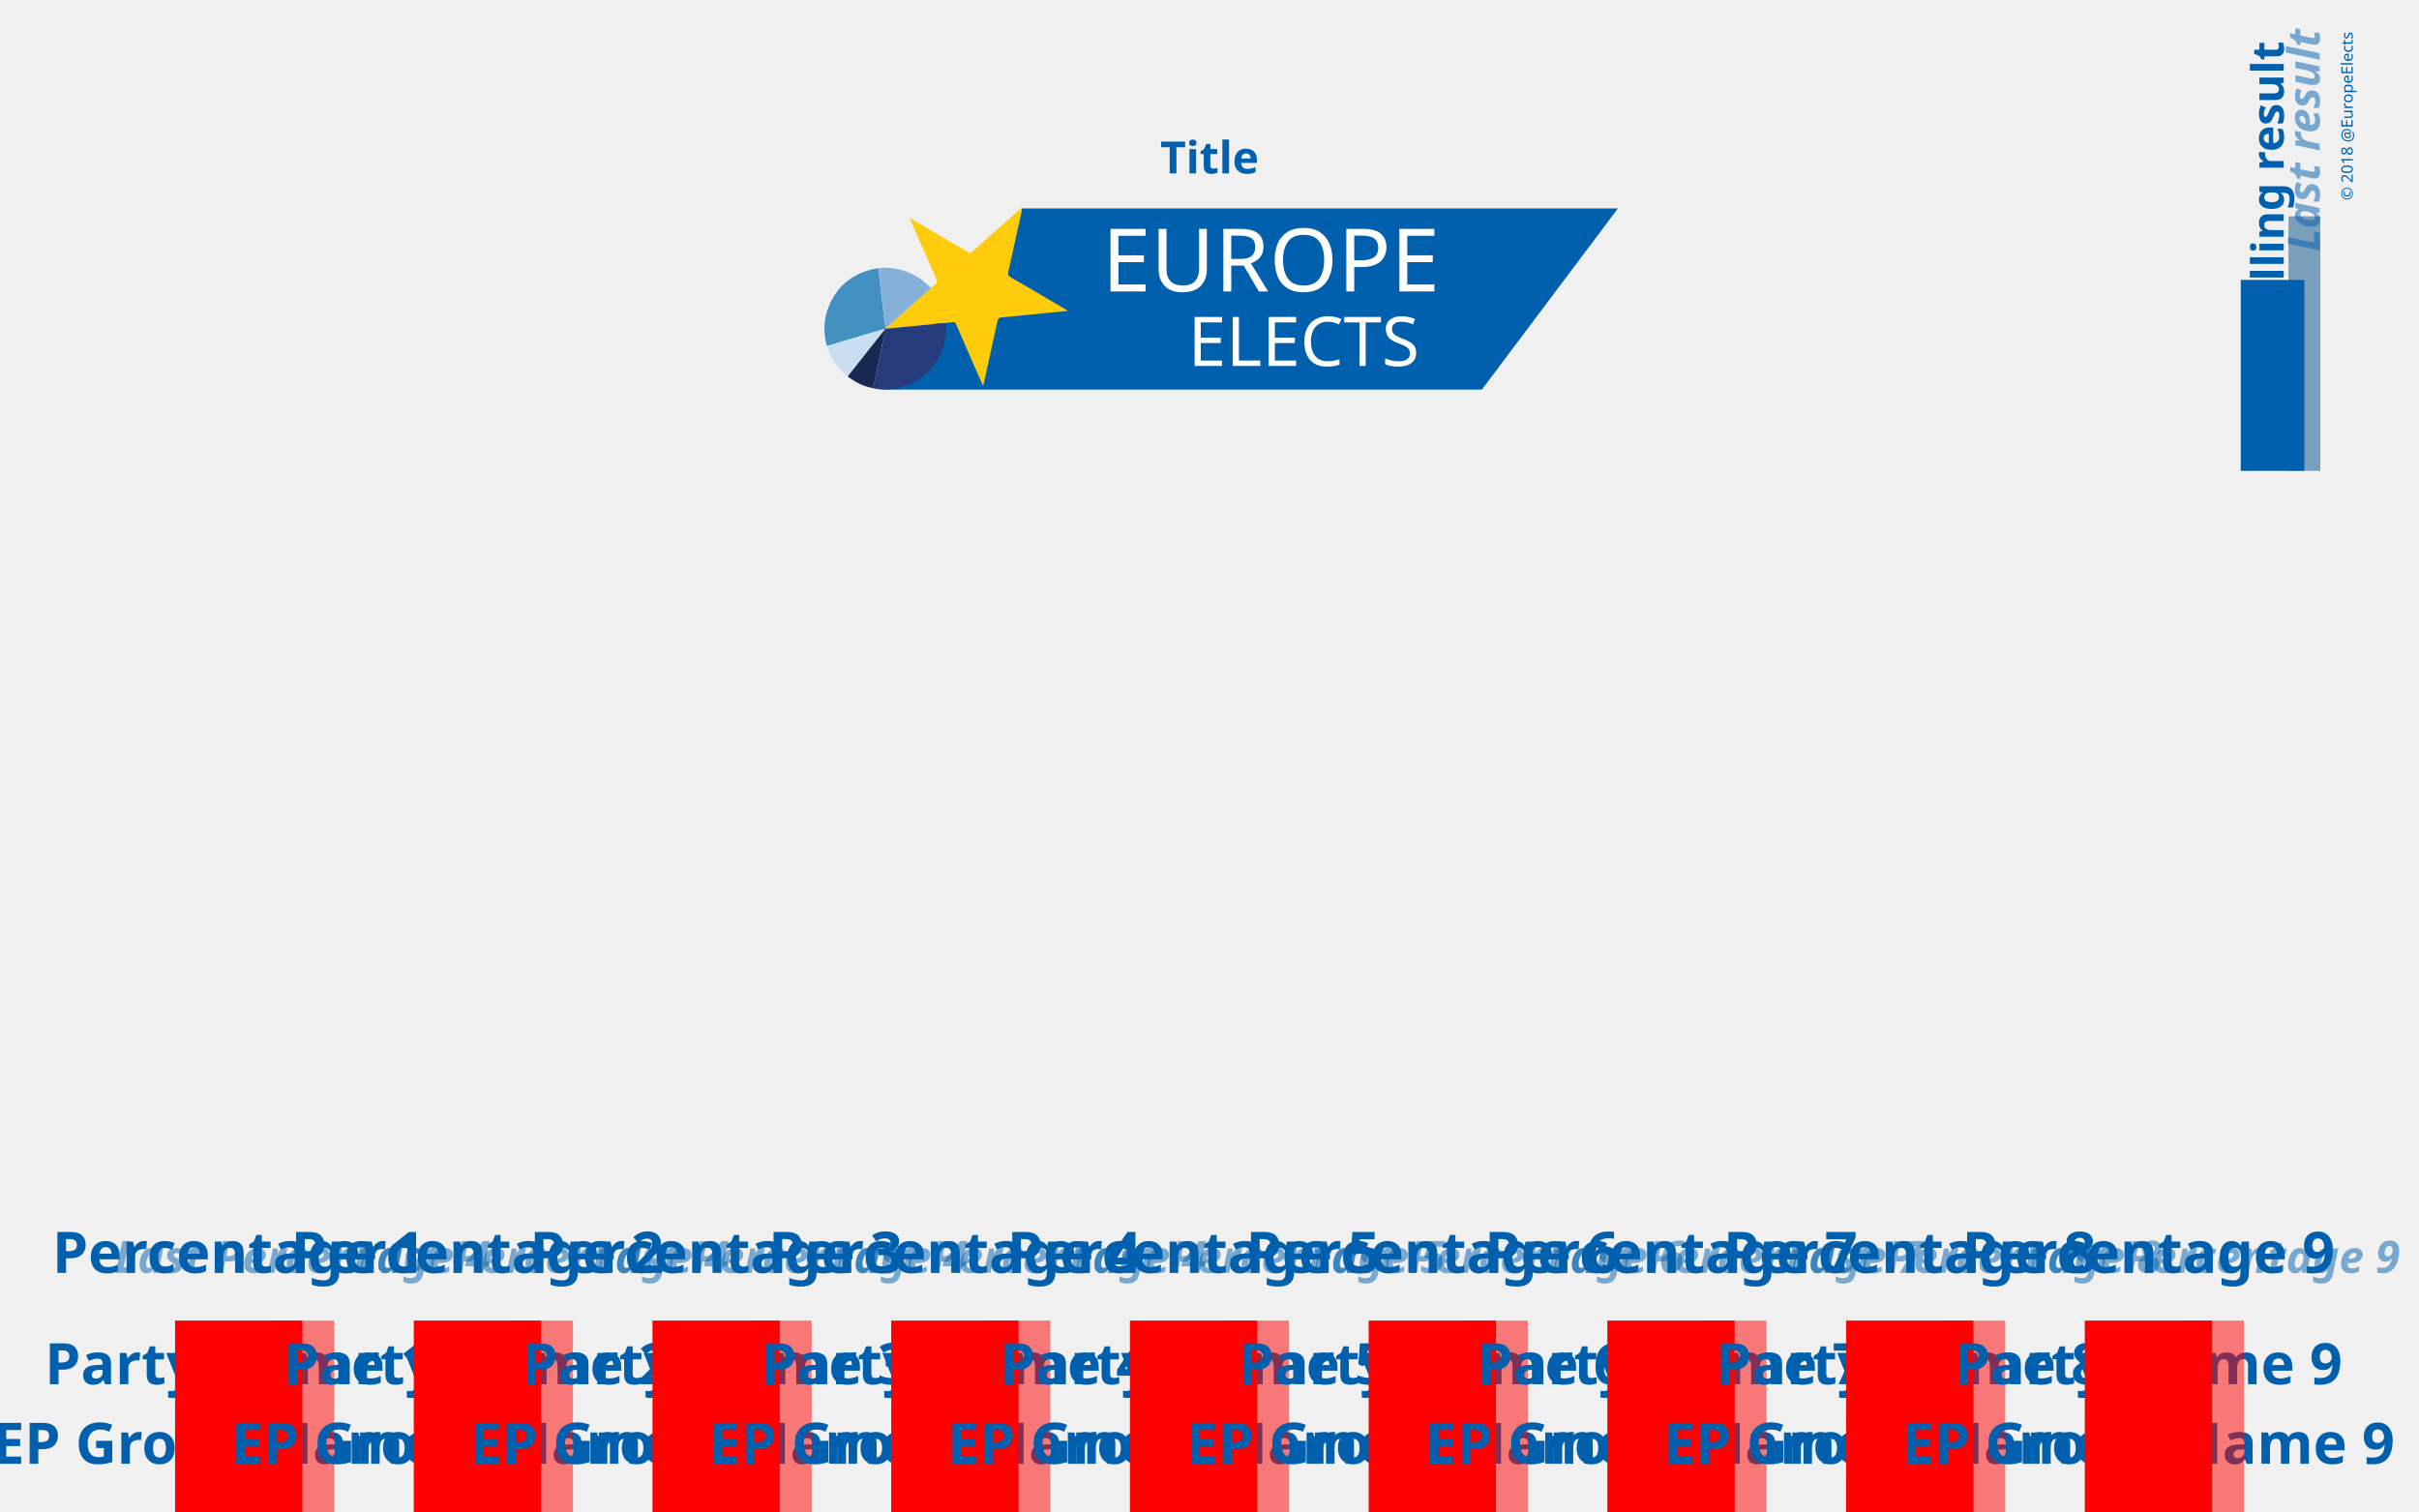
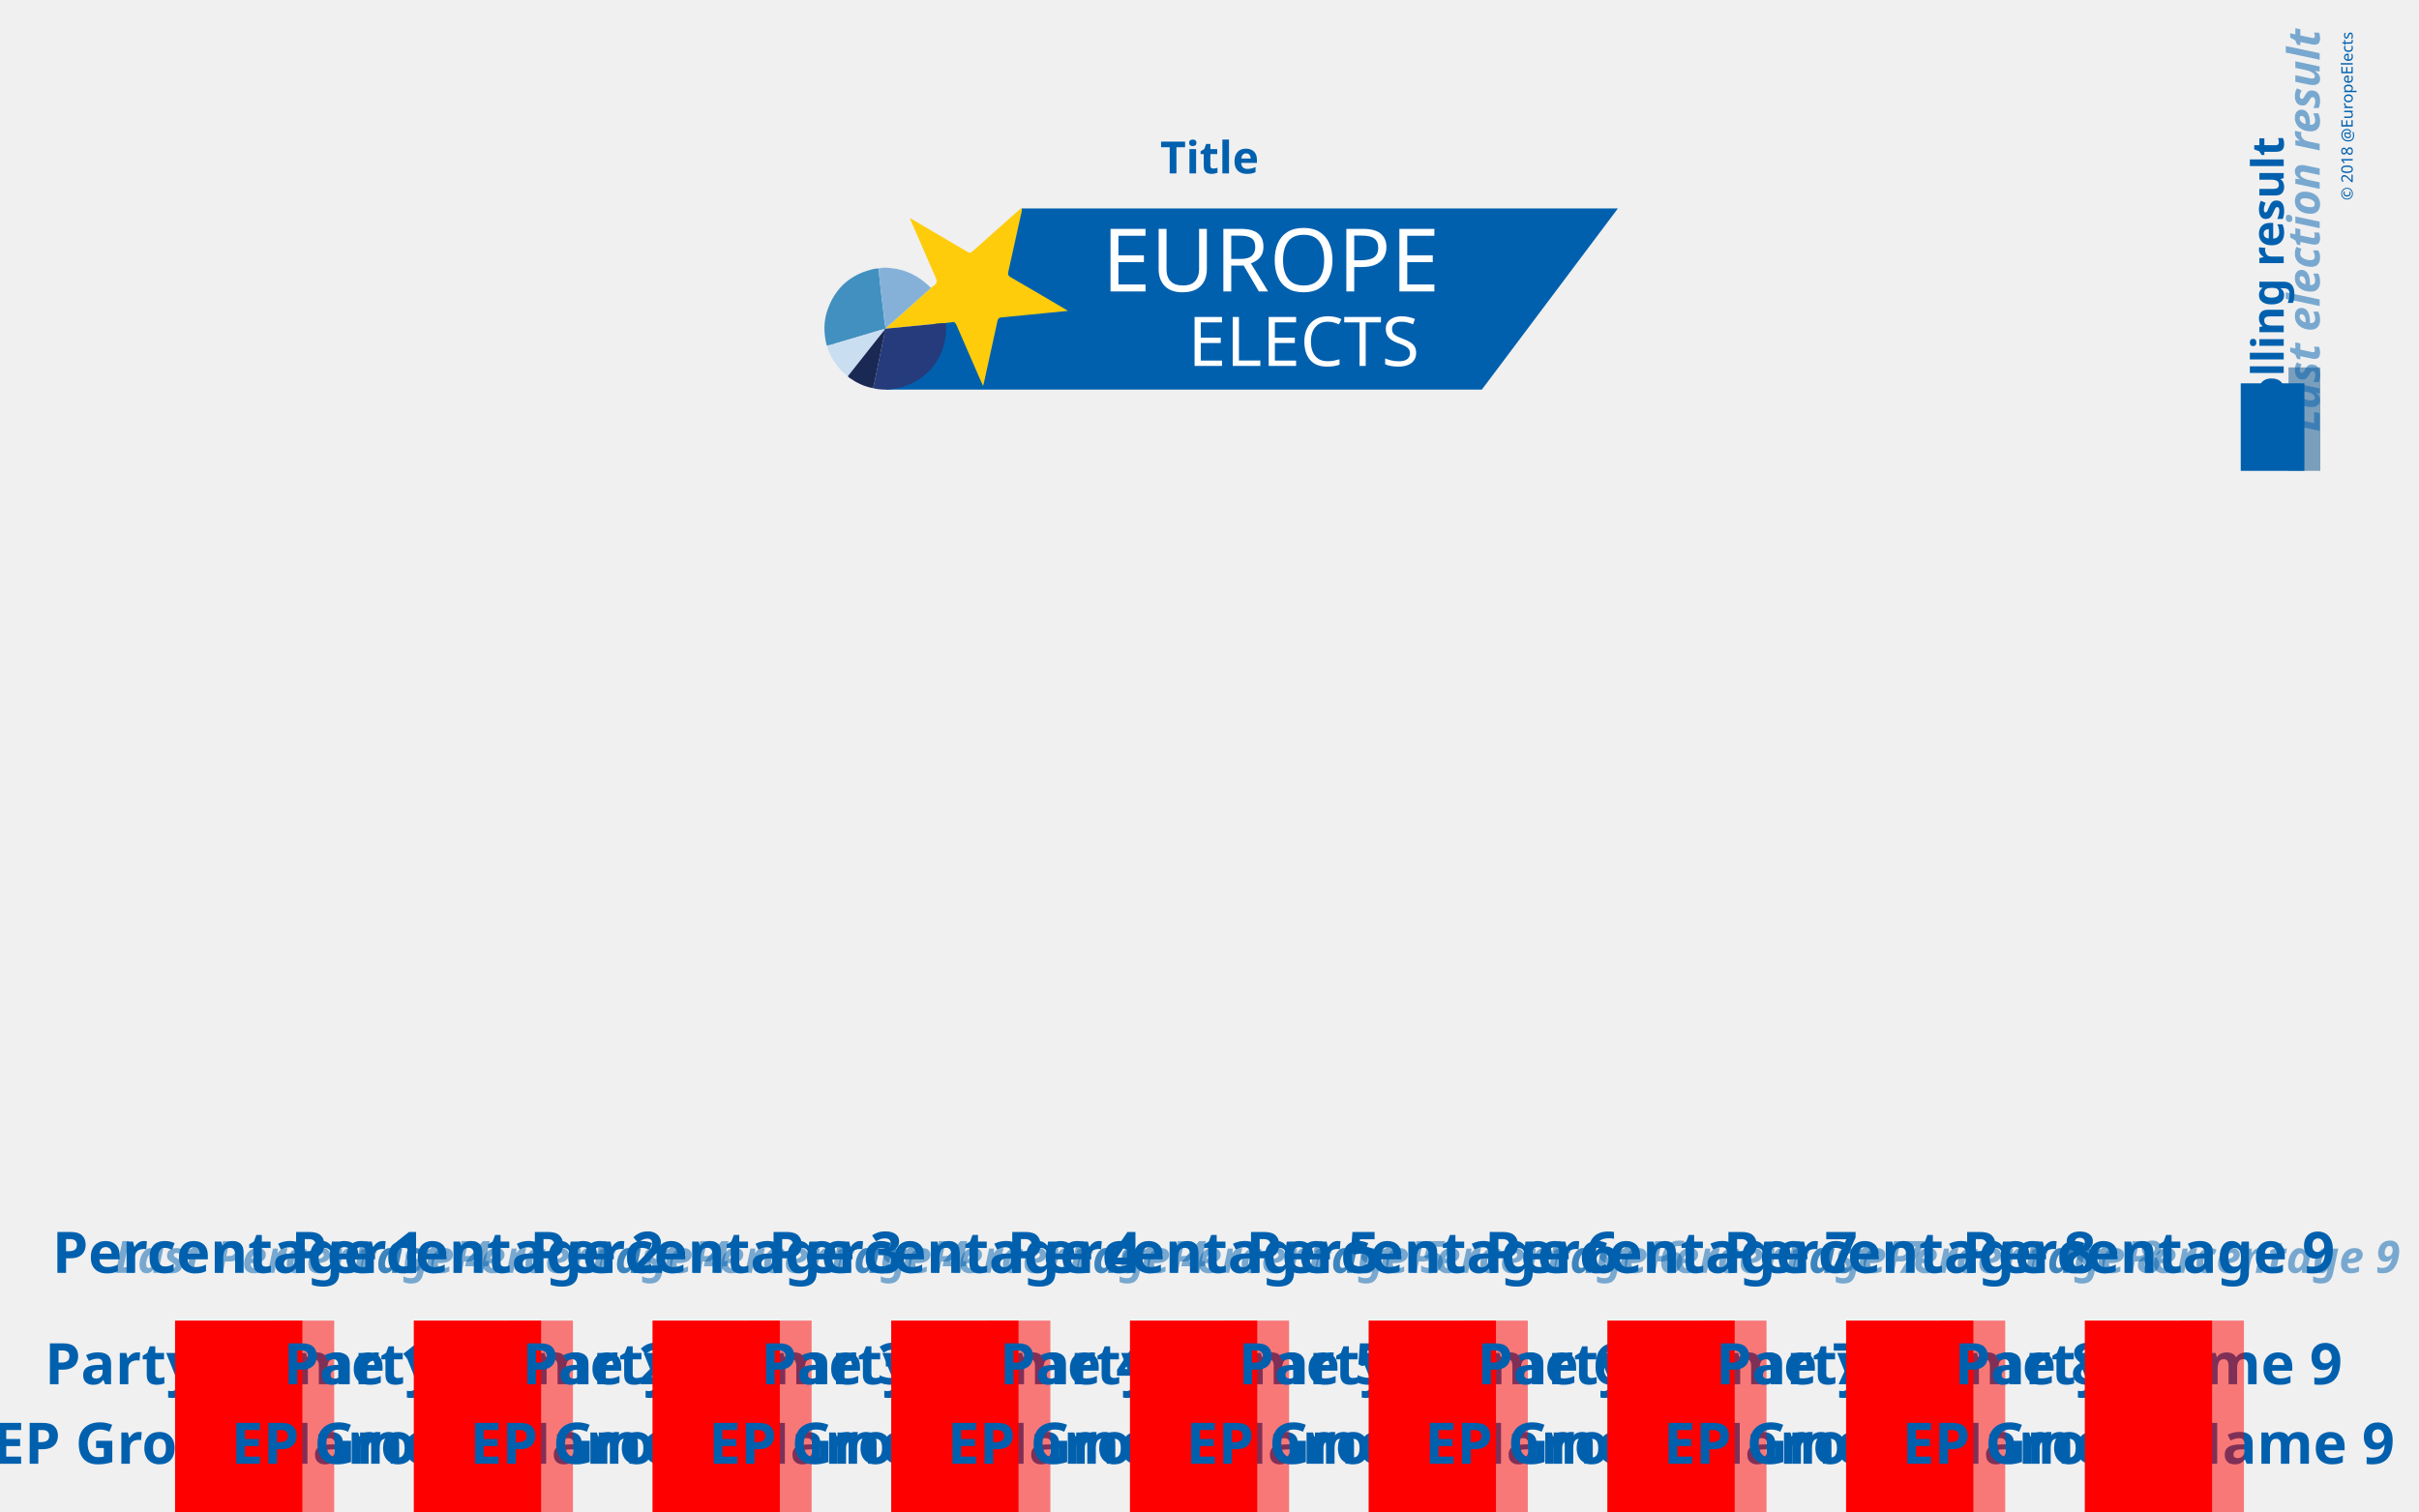
<svg xmlns="http://www.w3.org/2000/svg" height="950" width="1520" version="1.1" id="svg294">
  <defs id="defs70">
    <clipPath id="clipPath379" clipPathUnits="userSpaceOnUse">
      <path id="path377" d="M 0,300 H 600 V 0 H 0 Z" />
    </clipPath>
  </defs>
  <text font-size="46px" font-style="normal" font-weight="bold" text-align="center" x="760" y="61" id="text74" style="font-style:normal;font-weight:bold;font-size:46px;font-family:'Advent Pro';text-align:center;text-anchor:middle;fill:#0060ae" />
  <text font-size="28px" font-style="normal" font-weight="bold" text-align="center" x="760" y="109" id="title" style="font-style:normal;font-weight:bold;font-size:28px;font-family:'Advent Pro';text-align:center;text-anchor:middle;fill:#0060ae">Title</text>
  <text font-size="10px" font-style="normal" font-weight="normal" text-align="center" transform="rotate(-90)" x="-20" y="1478.356" id="text78" style="font-style:normal;font-weight:normal;font-size:10px;font-family:'Advent Pro';text-align:center;text-anchor:end;fill:#0060ae">© 2018 @EuropeElects</text>
  <g id="g368" transform="translate(-195,100)">
    <g id="layer1" transform="matrix(2.494488,0,0,2.494488,1052.84,-436.06)">
      <g id="g369" transform="matrix(0.3527778,0,0,-0.3527778,29.38088,232.8894)">
        <path d="m 0,0 h -425.677 l 97.138,129.395 H 97.138 Z" style="fill:#0060ae;fill-opacity:1;fill-rule:nonzero;stroke:none" id="path371" />
      </g>
      <g transform="matrix(0.3527778,0,0,-0.3527778,-142.1191,262.9821)" id="g373">
        <g id="g375" clip-path="url(#clipPath379)">
          <g id="g381" transform="translate(92.7598,157.9404)">
            <path d="m 0,0 c 4.968,3.662 4.997,3.674 2.582,9.229 -5.319,12.234 -10.673,24.454 -16.01,36.68 -0.481,1.1 -0.945,2.209 -1.683,3.938 1.26,-0.671 2.004,-1.033 2.715,-1.449 12.847,-7.534 25.707,-15.049 38.515,-22.65 1.445,-0.857 2.283,-0.771 3.539,0.355 10.98,9.838 22.03,19.598 33.073,29.365 0.575,0.508 1,1.311 1.974,1.289 0.521,-0.882 0.18,-1.742 -0.007,-2.587 C 61.565,39.956 58.447,25.739 55.258,11.537 54.849,9.715 55.118,8.678 56.9,7.65 69.732,0.25 82.483,-7.291 95.257,-14.791 c 0.682,-0.401 1.347,-0.834 2.596,-1.612 -5.581,-0.55 -10.544,-1.038 -15.509,-1.528 -10.69,-1.056 -21.374,-2.158 -32.073,-3.126 -1.811,-0.164 -2.396,-0.901 -2.758,-2.587 -3.109,-14.47 -6.316,-28.919 -9.498,-43.374 -0.184,-0.835 -0.416,-1.659 -0.768,-3.049 -1.196,2.702 -2.182,4.901 -3.145,7.109 -5.272,12.077 -10.569,24.144 -15.776,36.249 -0.777,1.808 -1.596,2.859 -3.742,2.133 -1.22,-0.413 -2.607,0.035 -3.845,-0.505 -1.771,-0.121 -3.547,-0.199 -5.313,-0.369 -12.574,-1.21 -25.148,-2.438 -37.721,-3.66 -0.015,0.121 -0.025,0.243 -0.031,0.365 2.26,1.965 4.541,3.905 6.775,5.898 C -17.025,-15.241 -8.516,-7.617 0,0" style="fill:#fecc0b;fill-opacity:1;fill-rule:nonzero;stroke:none" id="path383" />
          </g>
          <g id="g385" transform="translate(60.4648,128.8301)">
            <path d="m 0,0 c 12.573,1.222 25.146,2.451 37.721,3.66 1.766,0.17 3.542,0.249 5.313,0.369 1.709,-23.318 -13.172,-42.651 -36.176,-46.875 -5.408,-0.993 -10.849,-0.942 -16.226,0.422 0.474,0.671 0.774,1.402 0.941,2.217 2.062,10.063 4.213,20.109 6.172,30.192 0.576,2.963 1.718,5.872 1.338,8.988 l -0.114,0.463 -0.048,-0.023 c 0.377,-0.043 0.504,0.226 0.626,0.501 l 0.24,-0.03 z" style="fill:#253b7b;fill-opacity:1;fill-rule:nonzero;stroke:none" id="path387" />
          </g>
          <g id="g389" transform="translate(60.4648,128.8301)">
            <path d="m 0,0 -0.213,-0.116 c 0,0 -0.24,0.03 -0.24,0.031 -0.208,-0.167 -0.417,-0.335 -0.626,-0.502 l 0.048,0.023 c -0.839,0.198 -1.595,-0.138 -2.368,-0.368 -10.568,-3.132 -21.124,-6.301 -31.71,-9.366 -2.305,-0.668 -4.521,-1.867 -7.051,-1.56 -2.09,8.395 -2.307,16.794 0.532,25.039 5.662,16.446 17.22,26.232 34.195,29.701 0.783,0.16 1.621,0.051 2.432,0.067 0.217,-2.659 0.364,-5.327 0.663,-7.978 C -3.443,27.02 -2.56,19.066 -1.528,11.133 -1.062,7.541 -1.033,3.883 -0.031,0.366 -0.025,0.243 -0.015,0.122 0,0" style="fill:#4290c0;fill-opacity:1;fill-rule:nonzero;stroke:none" id="path391" />
          </g>
          <g id="g393" transform="translate(60.4336,129.1958)">
            <path d="m 0,0 c -1.002,3.518 -1.03,7.175 -1.497,10.767 -1.031,7.934 -1.915,15.887 -2.81,23.838 -0.298,2.651 -0.446,5.319 -0.663,7.978 3.015,0.994 6.097,0.591 9.133,0.285 C 15.327,41.742 24.53,36.628 32.327,28.746 23.811,21.127 15.301,13.504 6.775,5.897 4.541,3.904 2.26,1.964 0,0" style="fill:#85b1d9;fill-opacity:1;fill-rule:nonzero;stroke:none" id="path395" />
          </g>
          <g id="g397" transform="translate(18.3047,116.9722)">
            <path d="m 0,0 c 2.53,-0.307 4.746,0.892 7.051,1.56 10.586,3.065 21.142,6.233 31.71,9.366 0.773,0.23 1.529,0.566 2.368,0.367 0.038,-0.154 0.076,-0.308 0.114,-0.463 -1.68,-2.088 -3.372,-4.165 -5.035,-6.266 -7.005,-8.848 -14,-17.704 -20.999,-26.558 -3.738,2.253 -6.441,5.547 -8.918,9.029 C 3.474,-9.006 1.411,-4.655 0,0" style="fill:#c9def0;fill-opacity:1;fill-rule:nonzero;stroke:none" id="path399" />
          </g>
          <g id="g401" transform="translate(33.5137,94.9785)">
            <path d="m 0,0 c 6.999,8.854 13.994,17.709 20.999,26.558 1.663,2.101 3.355,4.177 5.035,6.266 C 26.414,29.708 25.272,26.8 24.696,23.836 22.737,13.753 20.586,3.708 18.524,-6.355 18.357,-7.17 18.058,-7.902 17.583,-8.572 11.512,-7.417 6.093,-4.784 1.073,-1.256 0.619,-0.937 0.118,-0.622 0,0" style="fill:#1a2854;fill-opacity:1;fill-rule:nonzero;stroke:none" id="path403" />
          </g>
          <g id="g405" transform="translate(59.3857,128.2432)">
            <path d="M 0,0 C 0.209,0.167 0.418,0.334 0.626,0.501 0.504,0.226 0.377,-0.043 0,0" style="fill:#c9def0;fill-opacity:1;fill-rule:nonzero;stroke:none" id="path407" />
          </g>
        </g>
      </g>
      <text y="208.148" x="-66.294" style="font-variant:normal;font-weight:500;font-stretch:normal;font-size:22.083px;font-family:'Advent Pro';-inkscape-font-specification:AdventPro-Medium;writing-mode:lr-tb;fill:#ffffff;fill-opacity:1;fill-rule:nonzero;stroke:none;stroke-width:0.353" id="text411">
        <tspan style="stroke-width:0.353" x="-66.294 -56.025 -43.526 -31.866 -19.986 -7.906" y="208.148" id="tspan409">EUROPE</tspan>
      </text>
      <text y="226.924" x="-44.651" style="font-variant:normal;font-weight:300;font-stretch:normal;font-size:17.282px;font-family:'Advent Pro';-inkscape-font-specification:AdventPro-Light;writing-mode:lr-tb;fill:#ffffff;fill-opacity:1;fill-rule:nonzero;stroke:none;stroke-width:0.353" id="text415">
        <tspan style="stroke-width:0.353" x="-44.651 -36.615 -29.011 -20.974 -13.474 -6.526" y="226.924" id="tspan413">ELECTS</tspan>
      </text>
    </g>
  </g>
  <g transform="translate(550,-470)" id="g338">
-     <rect height="20" width="160" x="-765.928" y="887.991" id="rect80-2" style="opacity:0.5;fill:#044e8a;stroke-width:5" transform="rotate(-90)" />
-     <rect height="40" width="120" x="-765.928" y="857.991" id="rect86-9" style="fill:#0060ae" transform="rotate(-90)" />
-     <text font-size="28px" font-style="normal" font-weight="bold" text-align="center" x="-495.878" y="884.991" id="text88-3" style="font-style:normal;font-weight:bold;font-size:28px;font-family:'Advent Pro';text-align:center;text-anchor:end;fill:#0060ae" transform="rotate(-90)">Polling result</text>
-     <text font-size="28px" font-style="italic" font-weight="bold" text-align="center" x="-488.253" y="907.581" id="text92-0" style="font-style:italic;font-weight:bold;font-size:28px;font-family:'Advent Pro';text-align:center;text-anchor:end;opacity:0.5;fill:#0060ae" transform="rotate(-90)">Last result</text>
+     <rect height="20" width="65" x="-765.928" y="887.991" id="rect80-2" style="opacity:0.5;fill:#044e8a;stroke-width:5" transform="rotate(-90)" />
+     <rect height="40" width="55" x="-765.928" y="857.991" id="rect86-9" style="fill:#0060ae" transform="rotate(-90)" />
+     <text font-size="28px" font-style="normal" font-weight="bold" text-align="center" x="-555.878" y="884.991" id="text88-3" style="font-style:normal;font-weight:bold;font-size:28px;font-family:'Advent Pro';text-align:center;text-anchor:end;fill:#0060ae" transform="rotate(-90)">Polling result</text>
+     <text font-size="28px" font-style="italic" font-weight="bold" text-align="center" x="-488.253" y="907.581" id="text92-0" style="font-style:italic;font-weight:bold;font-size:28px;font-family:'Advent Pro';text-align:center;text-anchor:end;opacity:0.5;fill:#0060ae" transform="rotate(-90)">Last election result</text>
  </g>
  <text style="font-style:normal;font-weight:bold;font-size:36px;font-family:'Advent Pro';text-align:center;text-anchor:middle;fill:#0060ae" id="party-name-1" y="870" x="150" text-align="center" font-weight="bold" font-style="normal" font-size="36px">Party Name 1</text>
  <text style="font-style:normal;font-weight:bold;font-size:36px;font-family:'Advent Pro';text-align:center;text-anchor:middle;fill:#0060ae" id="ep-group-name-1" y="920" x="150" text-align="center" font-weight="bold" font-style="normal" font-size="36px">EP Group Name 1</text>
  <rect id="party-bar-1" y="830" x="110" width="80" height="498" fill="#ff0000" />
  <rect id="party-bar-last-1" y="830" x="170" width="40" height="498" fill="#ff0000" style="opacity:0.5" />
  <text style="font-style:normal;font-weight:bold;font-size:36px;font-family:'Advent Pro';text-align:center;text-anchor:middle;fill:#0060ae" id="percentage-1" y="800" x="150" text-align="center" font-weight="bold" font-style="normal" font-size="36px">Percentage 1</text>
  <text style="font-style:italic;font-weight:bold;font-size:28px;font-family:'Advent Pro';text-align:center;text-anchor:middle;fill:#0060ae;opacity:0.5" id="percentage-last-1" y="800" x="190" text-align="center" font-weight="bold" font-style="normal" font-size="36px">Last Percentage 4</text>
  <text style="font-style:normal;font-weight:bold;font-size:36px;font-family:'Advent Pro';text-align:center;text-anchor:middle;fill:#0060ae" id="party-name-2" y="870" x="300" text-align="center" font-weight="bold" font-style="normal" font-size="36px">Party Name 2</text>
  <text style="font-style:normal;font-weight:bold;font-size:36px;font-family:'Advent Pro';text-align:center;text-anchor:middle;fill:#0060ae" id="ep-group-name-2" y="920" x="300" text-align="center" font-weight="bold" font-style="normal" font-size="36px">EP Group Name 2</text>
  <rect id="party-bar-2" y="830" x="260" width="80" height="498" fill="#ff0000" />
  <rect id="party-bar-last-2" y="830" x="320" width="40" height="498" fill="#ff0000" style="opacity:0.5" />
  <text style="font-style:normal;font-weight:bold;font-size:36px;font-family:'Advent Pro';text-align:center;text-anchor:middle;fill:#0060ae" id="percentage-2" y="800" x="300" text-align="center" font-weight="bold" font-style="normal" font-size="36px">Percentage 2</text>
  <text style="font-style:italic;font-weight:bold;font-size:28px;font-family:'Advent Pro';text-align:center;text-anchor:middle;fill:#0060ae;opacity:0.5" id="percentage-last-2" y="800" x="340" text-align="center" font-weight="bold" font-style="normal" font-size="36px">Last Percentage 4</text>
  <text style="font-style:normal;font-weight:bold;font-size:36px;font-family:'Advent Pro';text-align:center;text-anchor:middle;fill:#0060ae" id="party-name-3" y="870" x="450" text-align="center" font-weight="bold" font-style="normal" font-size="36px">Party Name 3</text>
  <text style="font-style:normal;font-weight:bold;font-size:36px;font-family:'Advent Pro';text-align:center;text-anchor:middle;fill:#0060ae" id="ep-group-name-3" y="920" x="450" text-align="center" font-weight="bold" font-style="normal" font-size="36px">EP Group Name 3</text>
  <rect id="party-bar-3" y="830" x="410" width="80" height="498" fill="#ff0000" />
  <rect id="party-bar-last-3" y="830" x="470" width="40" height="498" fill="#ff0000" style="opacity:0.5" />
  <text style="font-style:normal;font-weight:bold;font-size:36px;font-family:'Advent Pro';text-align:center;text-anchor:middle;fill:#0060ae" id="percentage-3" y="800" x="450" text-align="center" font-weight="bold" font-style="normal" font-size="36px">Percentage 3</text>
  <text style="font-style:italic;font-weight:bold;font-size:28px;font-family:'Advent Pro';text-align:center;text-anchor:middle;fill:#0060ae;opacity:0.5" id="percentage-last-3" y="800" x="490" text-align="center" font-weight="bold" font-style="normal" font-size="36px">Last Percentage 4</text>
  <text style="font-style:normal;font-weight:bold;font-size:36px;font-family:'Advent Pro';text-align:center;text-anchor:middle;fill:#0060ae" id="party-name-4" y="870" x="600" text-align="center" font-weight="bold" font-style="normal" font-size="36px">Party Name 4</text>
  <text style="font-style:normal;font-weight:bold;font-size:36px;font-family:'Advent Pro';text-align:center;text-anchor:middle;fill:#0060ae" id="ep-group-name-4" y="920" x="600" text-align="center" font-weight="bold" font-style="normal" font-size="36px">EP Group Name 4</text>
  <rect id="party-bar-4" y="830" x="560" width="80" height="498" fill="#ff0000" />
  <rect id="party-bar-last-4" y="830" x="620" width="40" height="498" fill="#ff0000" style="opacity:0.5" />
  <text style="font-style:normal;font-weight:bold;font-size:36px;font-family:'Advent Pro';text-align:center;text-anchor:middle;fill:#0060ae" id="percentage-4" y="800" x="600" text-align="center" font-weight="bold" font-style="normal" font-size="36px">Percentage 4</text>
  <text style="font-style:italic;font-weight:bold;font-size:28px;font-family:'Advent Pro';text-align:center;text-anchor:middle;fill:#0060ae;opacity:0.5" id="percentage-last-4" y="800" x="640" text-align="center" font-weight="bold" font-style="normal" font-size="36px">Last Percentage 4</text>
  <text style="font-style:normal;font-weight:bold;font-size:36px;font-family:'Advent Pro';text-align:center;text-anchor:middle;fill:#0060ae" id="party-name-5" y="870" x="750" text-align="center" font-weight="bold" font-style="normal" font-size="36px">Party Name 5</text>
  <text style="font-style:normal;font-weight:bold;font-size:36px;font-family:'Advent Pro';text-align:center;text-anchor:middle;fill:#0060ae" id="ep-group-name-5" y="920" x="750" text-align="center" font-weight="bold" font-style="normal" font-size="36px">EP Group Name 5</text>
  <rect id="party-bar-5" y="830" x="710" width="80" height="498" fill="#ff0000" />
  <rect id="party-bar-last-5" y="830" x="770" width="40" height="498" fill="#ff0000" style="opacity:0.5" />
  <text style="font-style:normal;font-weight:bold;font-size:36px;font-family:'Advent Pro';text-align:center;text-anchor:middle;fill:#0060ae" id="percentage-5" y="800" x="750" text-align="center" font-weight="bold" font-style="normal" font-size="36px">Percentage 5</text>
  <text style="font-style:italic;font-weight:bold;font-size:28px;font-family:'Advent Pro';text-align:center;text-anchor:middle;fill:#0060ae;opacity:0.5" id="percentage-last-5" y="800" x="790" text-align="center" font-weight="bold" font-style="normal" font-size="36px">Last Percentage 5</text>
  <text style="font-style:normal;font-weight:bold;font-size:36px;font-family:'Advent Pro';text-align:center;text-anchor:middle;fill:#0060ae" id="party-name-6" y="870" x="900" text-align="center" font-weight="bold" font-style="normal" font-size="36px">Party Name 6</text>
  <text style="font-style:normal;font-weight:bold;font-size:36px;font-family:'Advent Pro';text-align:center;text-anchor:middle;fill:#0060ae" id="ep-group-name-6" y="920" x="900" text-align="center" font-weight="bold" font-style="normal" font-size="36px">EP Group Name 6</text>
  <rect id="party-bar-6" y="830" x="860" width="80" height="498" fill="#ff0000" />
  <rect id="party-bar-last-6" y="830" x="920" width="40" height="498" fill="#ff0000" style="opacity:0.5" />
  <text style="font-style:normal;font-weight:bold;font-size:36px;font-family:'Advent Pro';text-align:center;text-anchor:middle;fill:#0060ae" id="percentage-6" y="800" x="900" text-align="center" font-weight="bold" font-style="normal" font-size="36px">Percentage 6</text>
  <text style="font-style:italic;font-weight:bold;font-size:28px;font-family:'Advent Pro';text-align:center;text-anchor:middle;fill:#0060ae;opacity:0.5" id="percentage-last-6" y="800" x="940" text-align="center" font-weight="bold" font-style="normal" font-size="36px">Last Percentage 6</text>
  <text style="font-style:normal;font-weight:bold;font-size:36px;font-family:'Advent Pro';text-align:center;text-anchor:middle;fill:#0060ae" id="party-name-7" y="870" x="1050" text-align="center" font-weight="bold" font-style="normal" font-size="36px">Party Name 7</text>
  <text style="font-style:normal;font-weight:bold;font-size:36px;font-family:'Advent Pro';text-align:center;text-anchor:middle;fill:#0060ae" id="ep-group-name-7" y="920" x="1050" text-align="center" font-weight="bold" font-style="normal" font-size="36px">EP Group Name 7</text>
  <rect id="party-bar-7" y="830" x="1010" width="80" height="498" fill="#ff0000" />
  <rect id="party-bar-last-7" y="830" x="1070" width="40" height="498" fill="#ff0000" style="opacity:0.5" />
  <text style="font-style:normal;font-weight:bold;font-size:36px;font-family:'Advent Pro';text-align:center;text-anchor:middle;fill:#0060ae" id="percentage-7" y="800" x="1050" text-align="center" font-weight="bold" font-style="normal" font-size="36px">Percentage 7</text>
  <text style="font-style:italic;font-weight:bold;font-size:28px;font-family:'Advent Pro';text-align:center;text-anchor:middle;fill:#0060ae;opacity:0.5" id="percentage-last-7" y="800" x="1090" text-align="center" font-weight="bold" font-style="normal" font-size="36px">Last Percentage 7</text>
  <text style="font-style:normal;font-weight:bold;font-size:36px;font-family:'Advent Pro';text-align:center;text-anchor:middle;fill:#0060ae" id="party-name-8" y="870" x="1200" text-align="center" font-weight="bold" font-style="normal" font-size="36px">Party Name 8</text>
  <text style="font-style:normal;font-weight:bold;font-size:36px;font-family:'Advent Pro';text-align:center;text-anchor:middle;fill:#0060ae" id="ep-group-name-8" y="920" x="1200" text-align="center" font-weight="bold" font-style="normal" font-size="36px">EP Group Name 8</text>
  <rect id="party-bar-8" y="830" x="1160" width="80" height="498" fill="#ff0000" />
  <rect id="party-bar-last-8" y="830" x="1220" width="40" height="498" fill="#ff0000" style="opacity:0.5" />
  <text style="font-style:normal;font-weight:bold;font-size:36px;font-family:'Advent Pro';text-align:center;text-anchor:middle;fill:#0060ae" id="percentage-8" y="800" x="1200" text-align="center" font-weight="bold" font-style="normal" font-size="36px">Percentage 8</text>
  <text style="font-style:italic;font-weight:bold;font-size:28px;font-family:'Advent Pro';text-align:center;text-anchor:middle;fill:#0060ae;opacity:0.5" id="percentage-last-8" y="800" x="1240" text-align="center" font-weight="bold" font-style="normal" font-size="36px">Last Percentage 8</text>
  <text style="font-style:normal;font-weight:bold;font-size:36px;font-family:'Advent Pro';text-align:center;text-anchor:middle;fill:#0060ae" id="party-name-9" y="870" x="1350" text-align="center" font-weight="bold" font-style="normal" font-size="36px">Party Name 9</text>
  <text style="font-style:normal;font-weight:bold;font-size:36px;font-family:'Advent Pro';text-align:center;text-anchor:middle;fill:#0060ae" id="ep-group-name-9" y="920" x="1350" text-align="center" font-weight="bold" font-style="normal" font-size="36px">EP Group Name 9</text>
  <rect id="party-bar-9" y="830" x="1310" width="80" height="498" fill="#ff0000" />
  <rect id="party-bar-last-9" y="830" x="1370" width="40" height="498" fill="#ff0000" style="opacity:0.5" />
  <text style="font-style:normal;font-weight:bold;font-size:36px;font-family:'Advent Pro';text-align:center;text-anchor:middle;fill:#0060ae" id="percentage-9" y="800" x="1350" text-align="center" font-weight="bold" font-style="normal" font-size="36px">Percentage 9</text>
  <text style="font-style:italic;font-weight:bold;font-size:28px;font-family:'Advent Pro';text-align:center;text-anchor:middle;fill:#0060ae;opacity:0.5" id="percentage-last-9" y="800" x="1390" text-align="center" font-weight="bold" font-style="normal" font-size="36px">Last Percentage 9</text>
</svg>
